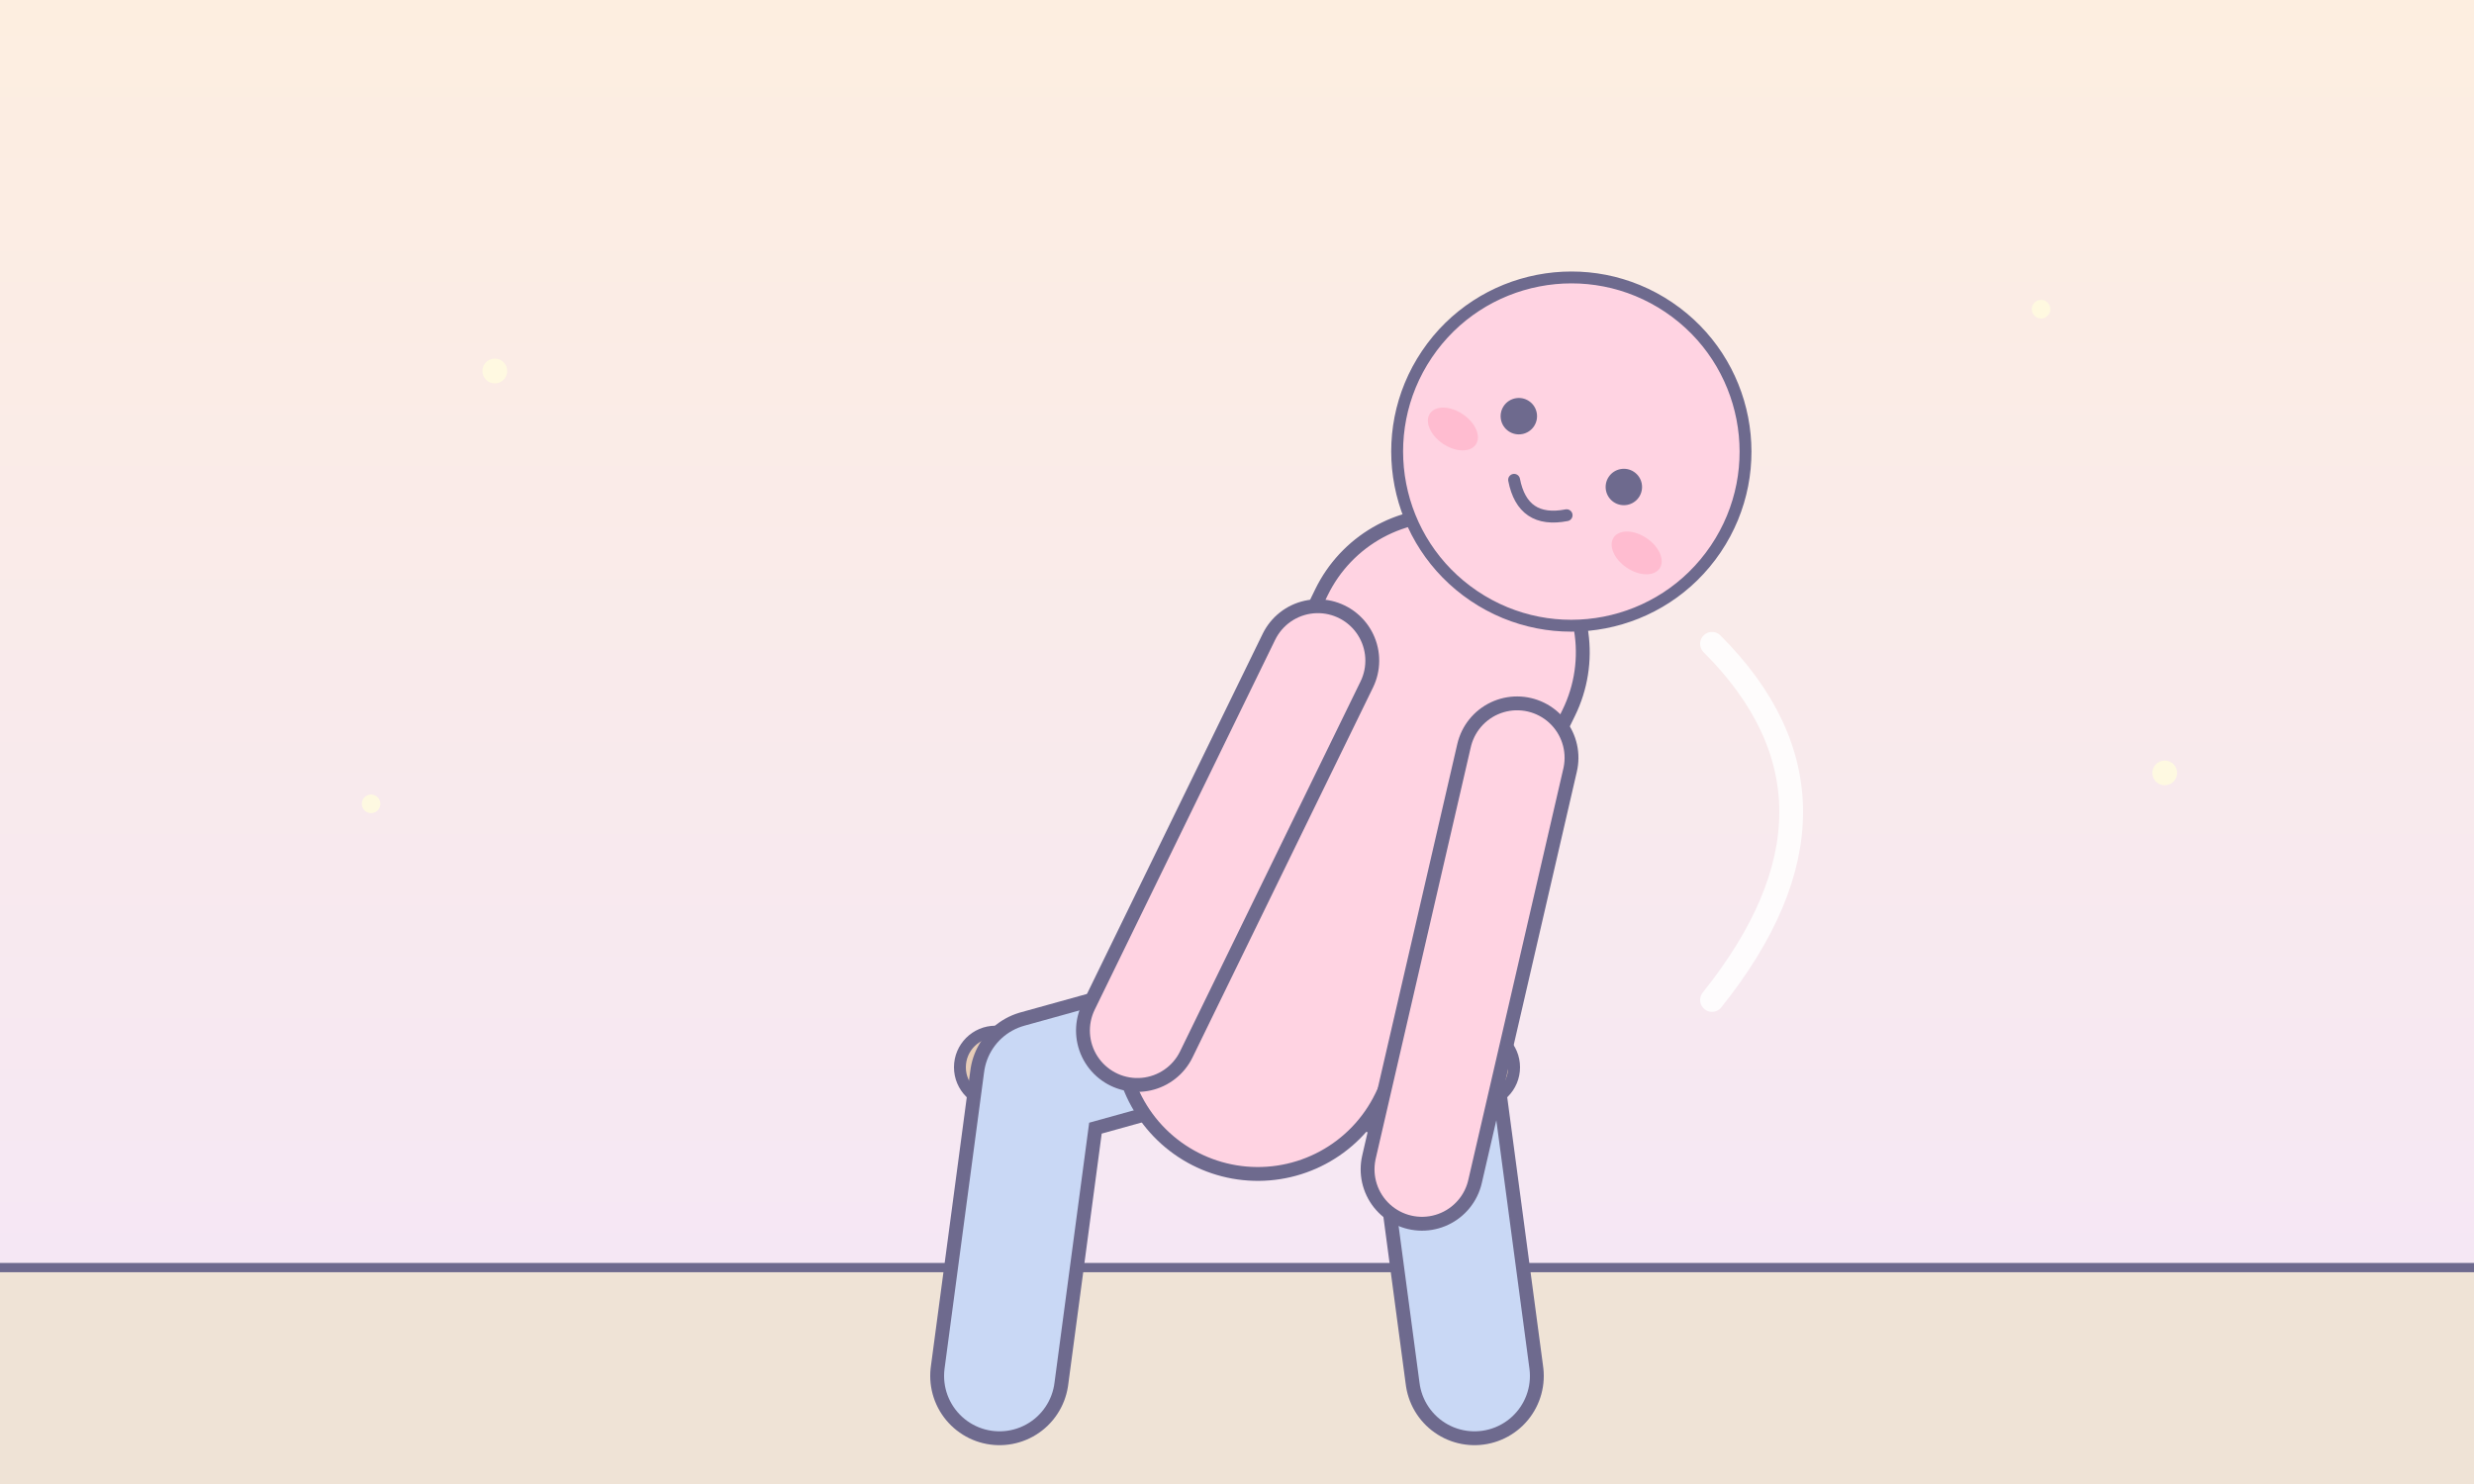
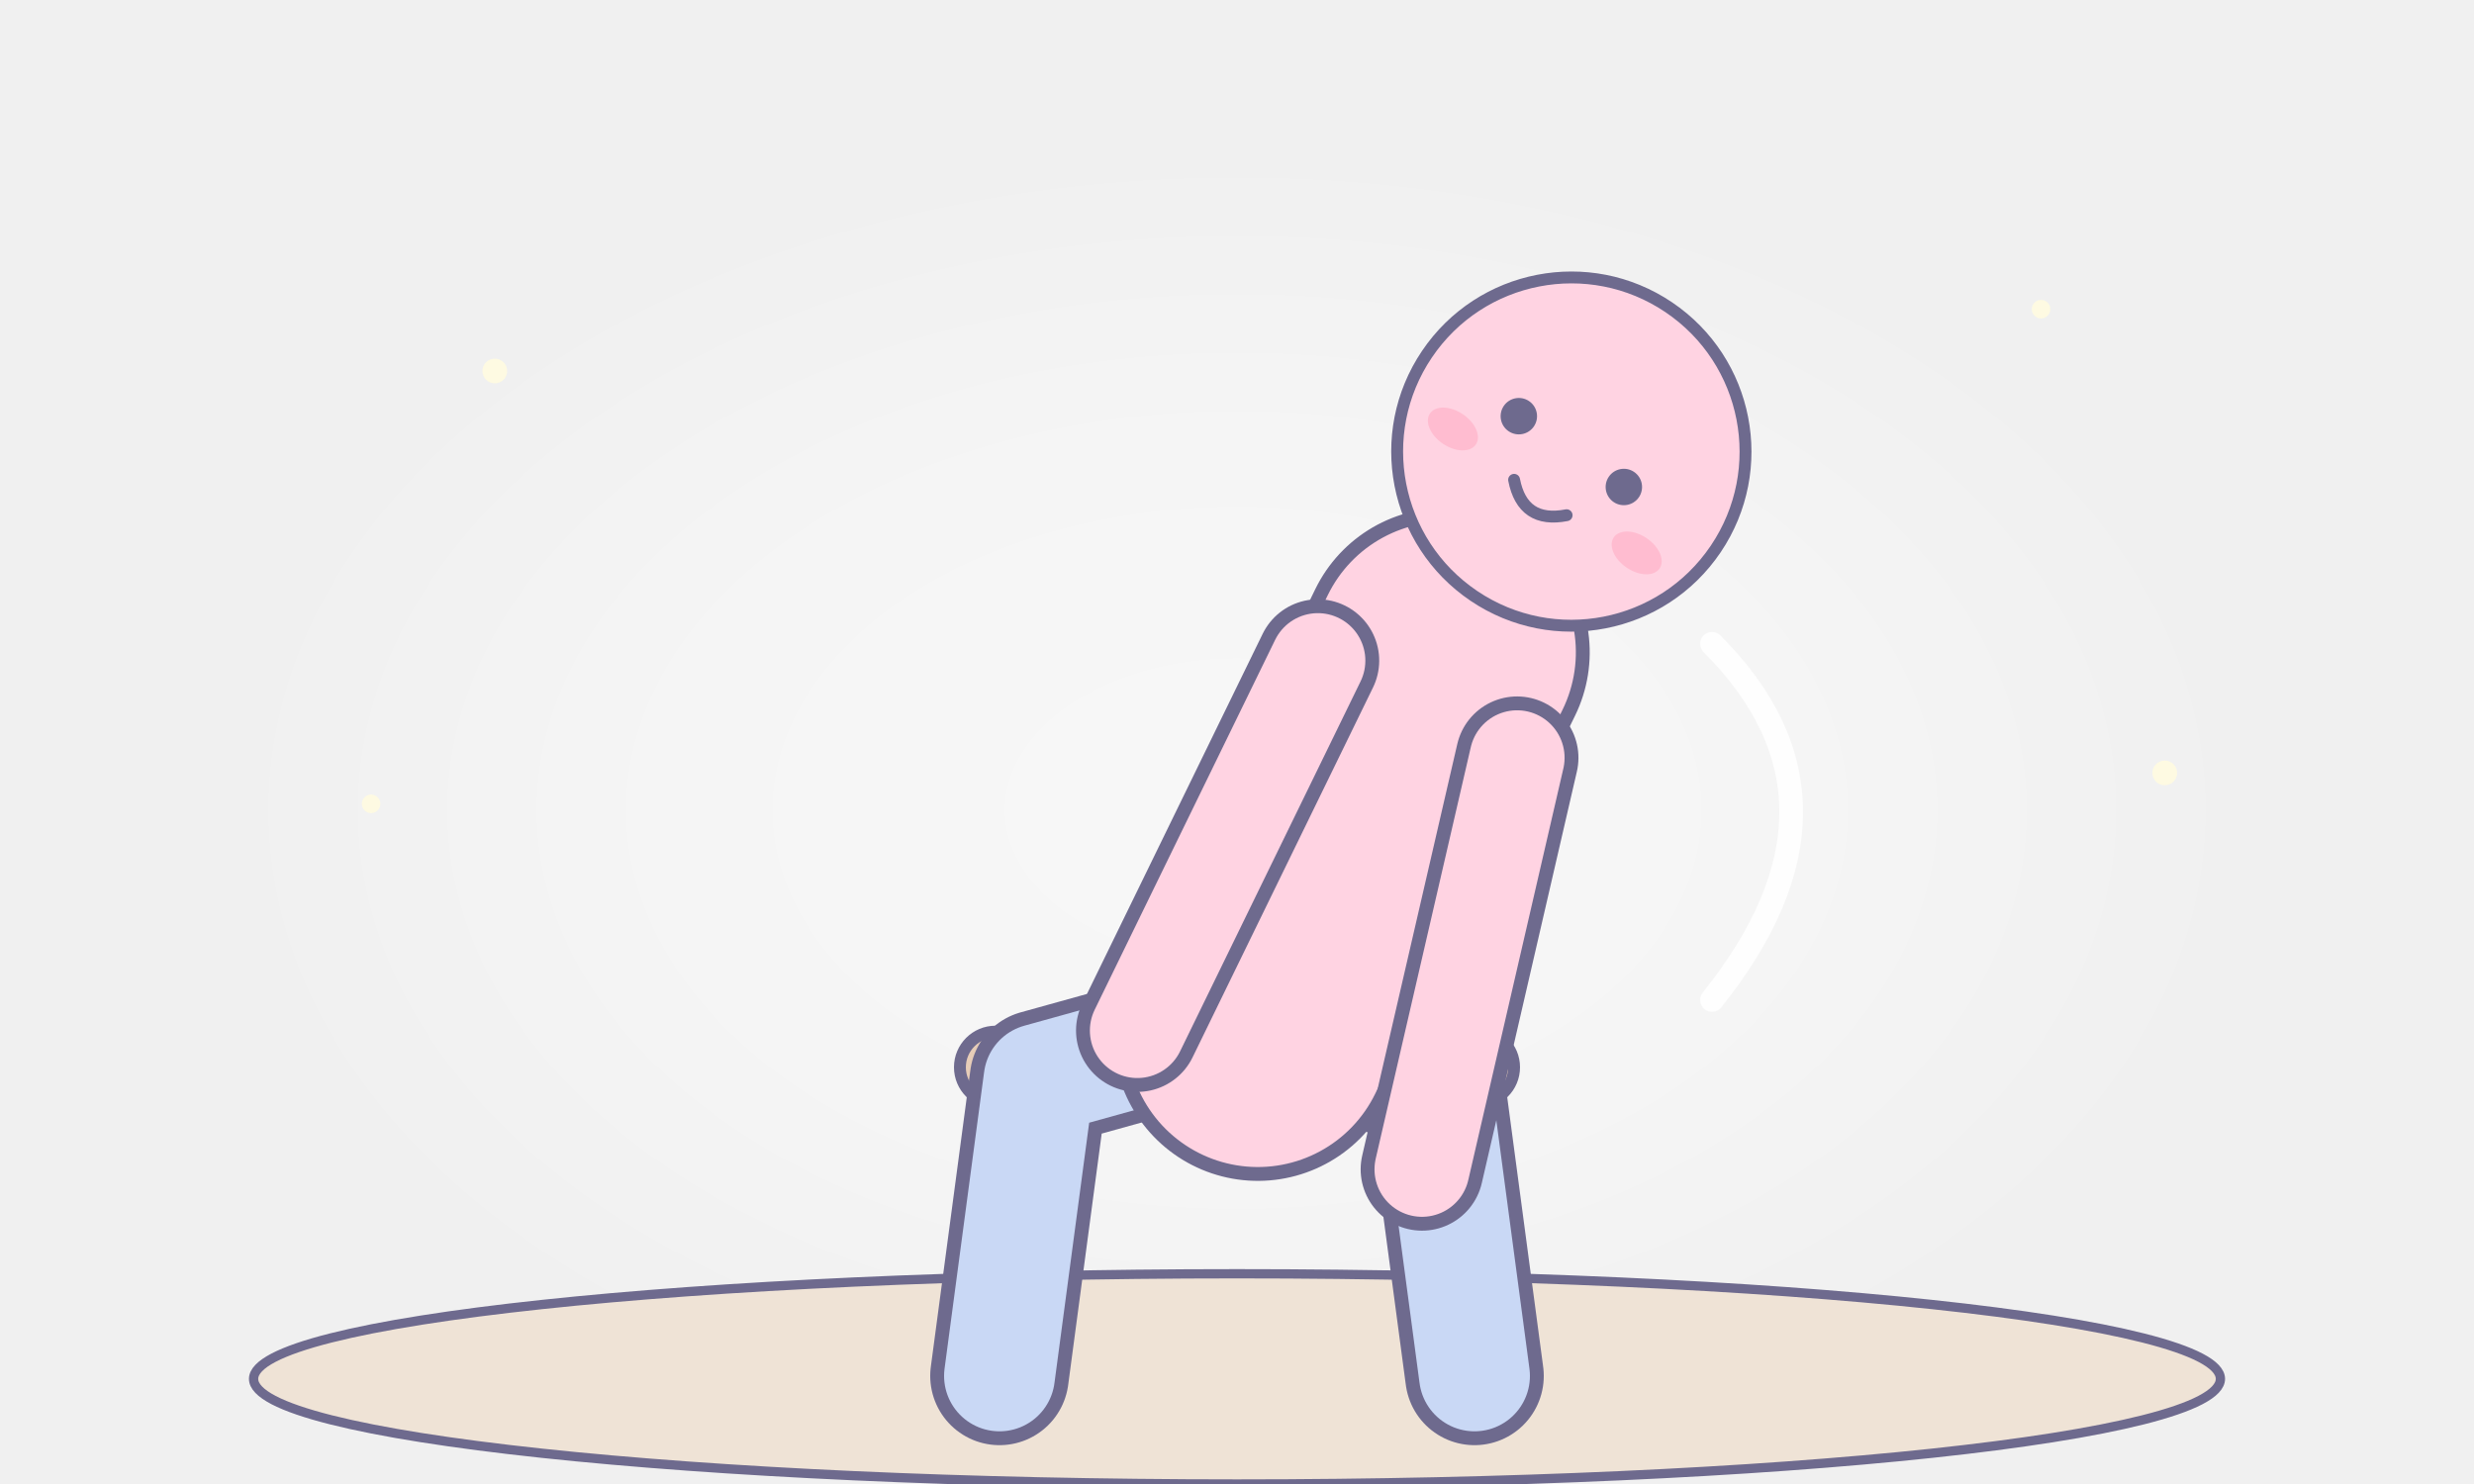
<svg xmlns="http://www.w3.org/2000/svg" viewBox="0 0 800 480" width="800" height="480">
  <defs>
-     <linearGradient id="sky" x1="0" y1="0" x2="0" y2="1">
-       <stop offset="0" stop-color="#fdeee0" />
-       <stop offset="1" stop-color="#f4e6f8" />
-     </linearGradient>
+     <radialGradient id="glow" cx=".5" cy=".5" r=".5">
+       <stop offset="0" stop-color="#ffffff" stop-opacity=".5" />
+       <stop offset=".55" stop-color="#ffffff" stop-opacity=".34" />
+       <stop offset="1" stop-color="#ffffff" stop-opacity="0" />
+     </radialGradient>
  </defs>
-   <rect width="800" height="480" fill="url(#sky)" />
-   <path d="M-10 410H810V490H-10z" fill="#efe3d6" stroke="#6e6a8e" stroke-width="3" />
+   <ellipse cx="400" cy="262" rx="330" ry="215" fill="url(#glow)" />
+   <ellipse cx="400" cy="446" rx="318" ry="34" fill="#efe3d6" stroke="#6e6a8e" stroke-width="3" />
  <g transform="translate(400 262) scale(1.28) translate(-400 -262)">
    <rect x="330" y="318" width="140" height="18" rx="9" fill="#e7cdb8" stroke="#6e6a8e" stroke-width="3" />
    <path d="M350 336v70M450 336v70" stroke="#6e6a8e" stroke-width="12" stroke-linecap="round" />
    <path d="M350 336v70M450 336v70" stroke="#e7cdb8" stroke-width="6" stroke-linecap="round" />
    <path d="M386 320L350 330L340 405" fill="none" stroke="#6e6a8e" stroke-width="35" stroke-linecap="round" stroke-linejoin="round" />
    <path d="M386 320L350 330L340 405" fill="none" stroke="#c9d8f5" stroke-width="28" stroke-linecap="round" stroke-linejoin="round" />
    <path d="M414 320L450 330L460 405" fill="none" stroke="#6e6a8e" stroke-width="35" stroke-linecap="round" stroke-linejoin="round" />
    <path d="M414 320L450 330L460 405" fill="none" stroke="#c9d8f5" stroke-width="28" stroke-linecap="round" stroke-linejoin="round" />
    <g transform="rotate(26 400 330)">
      <path d="M400 318L400 210" fill="none" stroke="#6e6a8e" stroke-width="73" stroke-linecap="round" stroke-linejoin="round" />
      <path d="M400 318L400 210" fill="none" stroke="#ffd3e2" stroke-width="66" stroke-linecap="round" stroke-linejoin="round" />
      <path d="M372 226L372 330" fill="none" stroke="#6e6a8e" stroke-width="31" stroke-linecap="round" stroke-linejoin="round" />
      <path d="M372 226L372 330" fill="none" stroke="#ffd3e2" stroke-width="24" stroke-linecap="round" stroke-linejoin="round" />
      <path d="M428 226L452 330" fill="none" stroke="#6e6a8e" stroke-width="31" stroke-linecap="round" stroke-linejoin="round" />
      <path d="M428 226L452 330" fill="none" stroke="#ffd3e2" stroke-width="24" stroke-linecap="round" stroke-linejoin="round" />
      <g transform="rotate(8 400 196)">
        <circle cx="400" cy="150" r="44" fill="#ffd3e2" stroke="#6e6a8e" stroke-width="3" />
        <circle cx="384" cy="150" r="4.6" fill="#6e6a8e" />
        <circle cx="416" cy="150" r="4.6" fill="#6e6a8e" />
        <path d="M392 164q8 8 16 0" fill="none" stroke="#6e6a8e" stroke-width="3" stroke-linecap="round" />
        <ellipse cx="372" cy="162" rx="7" ry="4.5" fill="#ffb7cc" opacity=".8" />
        <ellipse cx="428" cy="162" rx="7" ry="4.5" fill="#ffb7cc" opacity=".8" />
      </g>
    </g>
    <path d="M520 220q40 40 0 90" fill="none" stroke="#ffffff" stroke-width="6" stroke-linecap="round" opacity=".85" />
  </g>
  <g fill="#fffbe0" opacity=".9">
    <circle cx="160" cy="120" r="4" />
    <circle cx="660" cy="100" r="3" />
    <circle cx="700" cy="250" r="4" />
    <circle cx="120" cy="260" r="3" />
  </g>
</svg>
